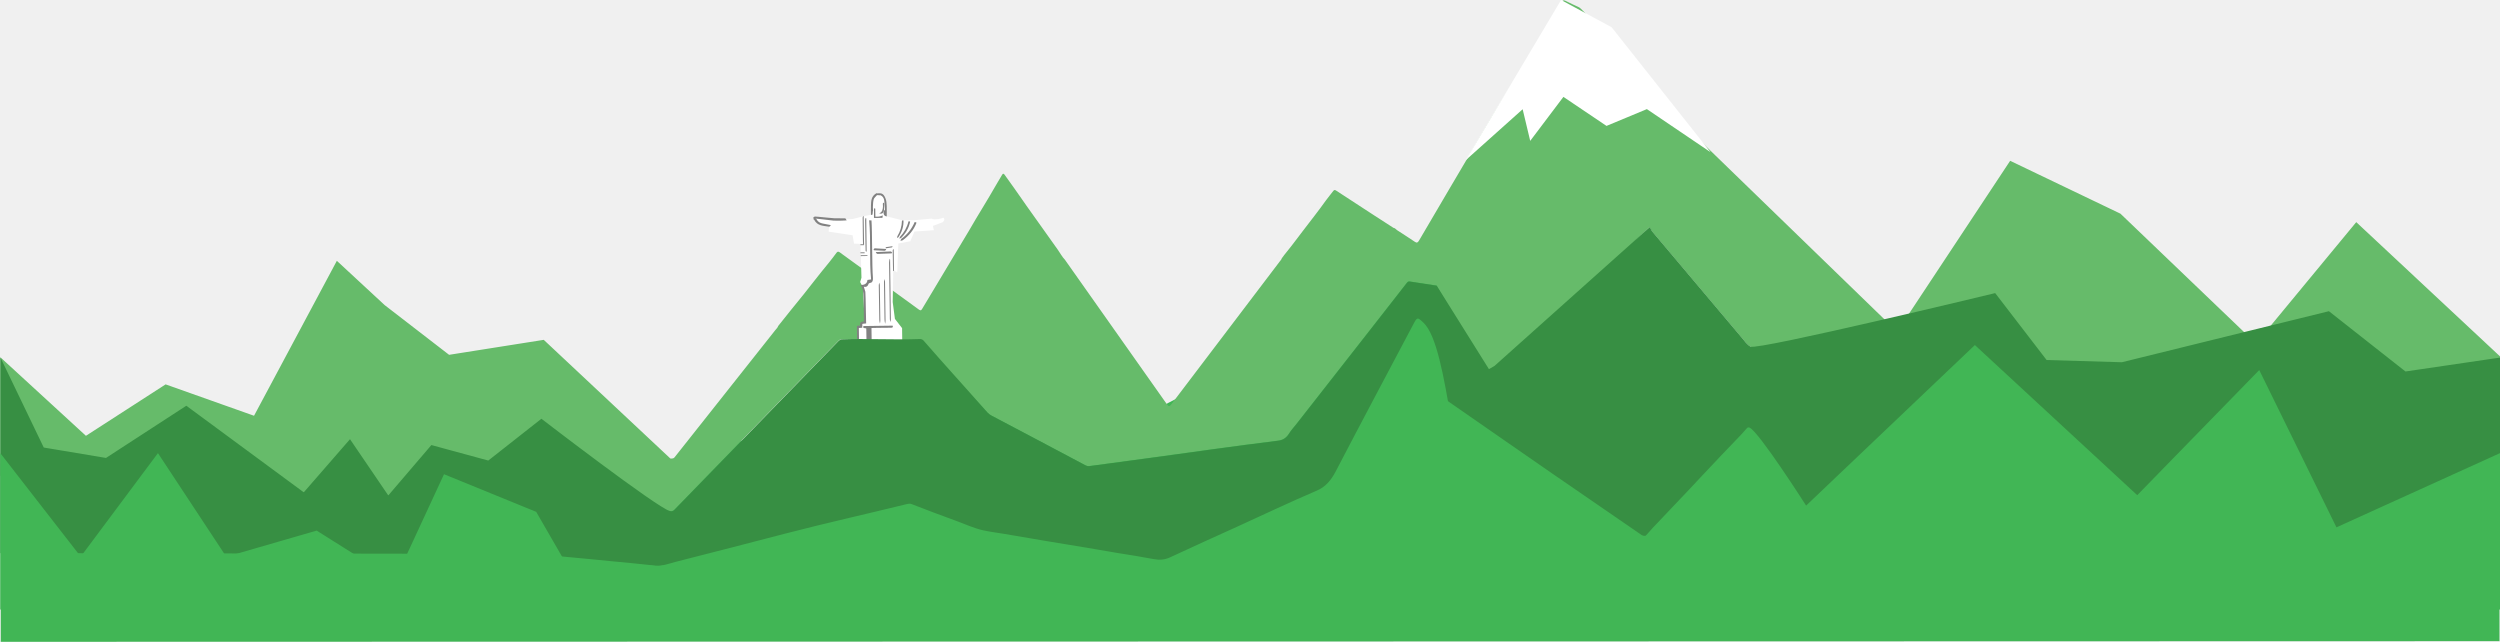
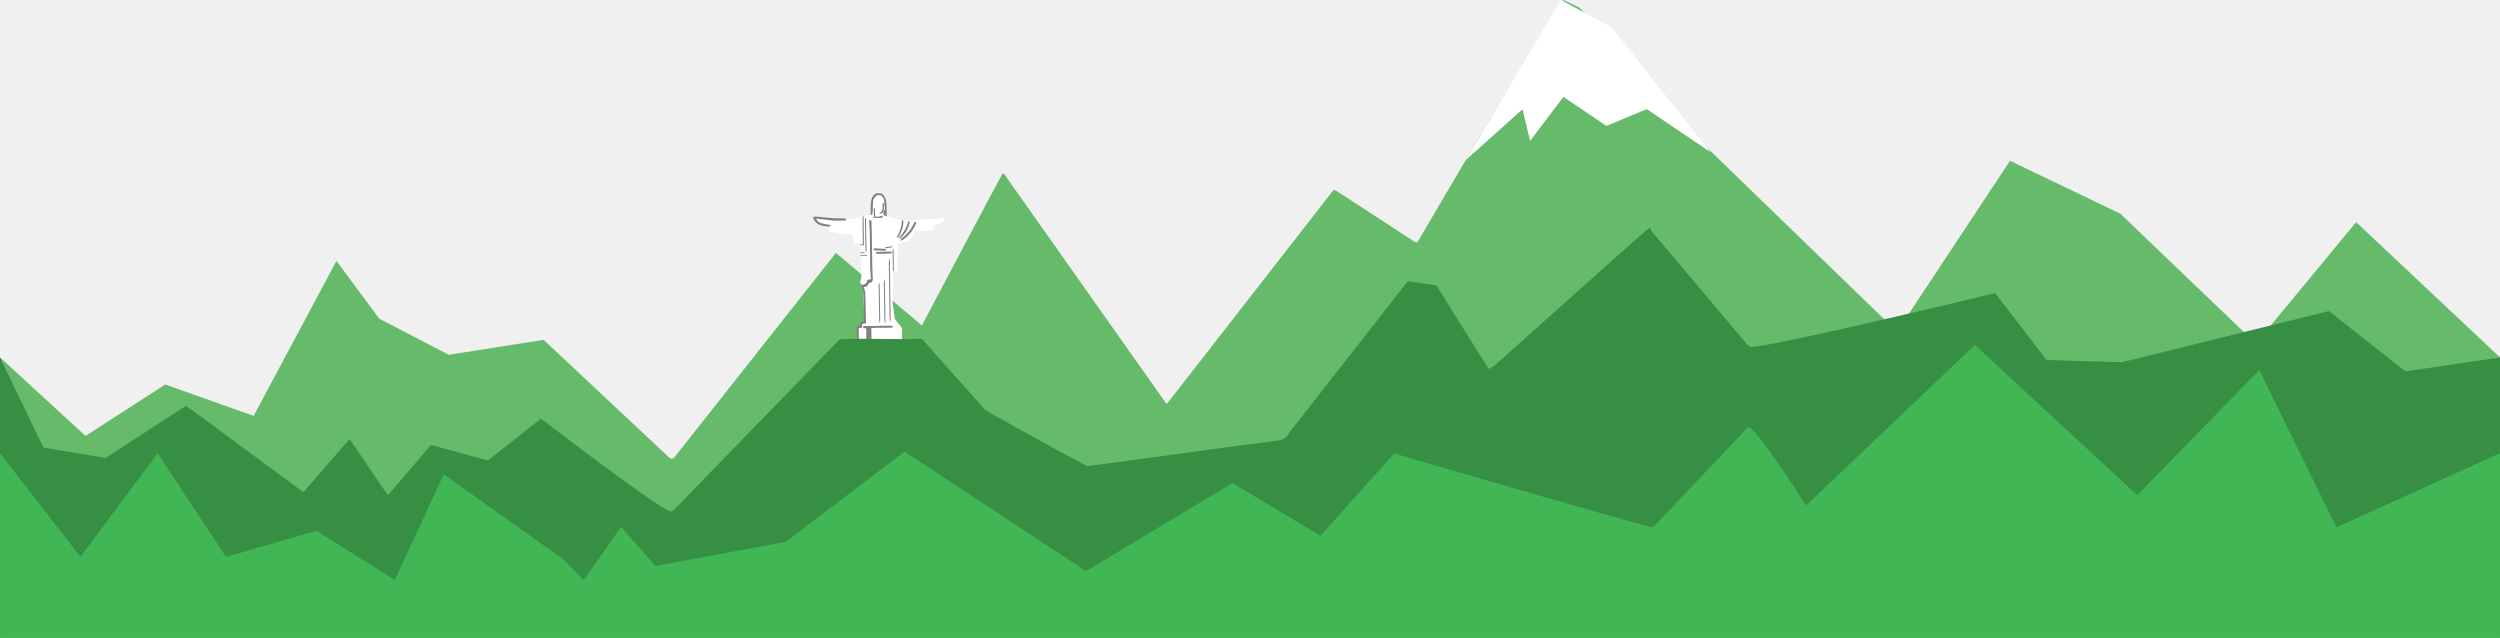
- <svg xmlns="http://www.w3.org/2000/svg" version="1.1" x="0px" y="0px" width="1920px" height="492.9px" viewBox="0 0 1920 492.9" enable-background="new 0 0 1920 492.9" xml:space="preserve">
+ <svg xmlns="http://www.w3.org/2000/svg" version="1.1" x="0px" y="0px" width="1920px" height="489.9px" viewBox="0 0 1920 489.9" enable-background="new 0 0 1920 489.9" xml:space="preserve">
  <defs>
</defs>
-   <polygon fill="#41B655" points="1919.6,492.4 1919.6,291.2 1354.9,281.3 1102,203.7 878.1,319.3 689.9,284.4 508.4,365.9  428.9,354.2 0.6,356 0.6,492.9 " />
-   <path fill="#66BB6A" d="M1920,291.1v-0.8c0,0-561.2-16.1-575.7-24.1c-2.6-1.4-4.4-4.2-6.5-6.6c-23.1-27.4-46.2-54.8-69.3-82.2  c-0.7-0.8-1.6-3-1.6-3l-119.2,113.2l-4.3,2.5l-40.1-70.8c0,0-13.9-2.1-20.8-3.2c-1-0.2-1.6,0.3-2.2,1.2c-9.4,12-18.8,24.1-28.2,36.1  c-18.9,24.1-37.7,48.2-56.6,72.3c-1.8,2.4-3.8,4.5-5.5,7.1c-2.4,3.8-5.2,5.2-8.7,5.6c-16.5,2-33,4.3-49.5,6.5  c-16.4,2.2-32.9,4.6-49.3,6.8c-15.4,2.1-30.7,4.1-46.1,6.2c-1,0.1-1.9-0.1-2.8-0.6c-24.1-12.8-48.3-25.6-72.4-38.3  c-2-1-3.5-2.9-5.1-4.7c-15.9-18.1-31.7-26.6-47.6-44.8c-1.1-1.3-2.2-1.6-3.5-1.5c-19.5,0.8-39.1-8.2-58.6-7.5c-1,0-1.8,0.6-2.6,1.4  c-26.7,27.5-53.5,55-80.2,82.5c-15.2,15.6-30.4,31.2-45.5,46.8c-1.2,1.2-2.3,1.5-3.7,1.2c-35.7-9-478.4-18-514.1-27  c-0.6-0.2,0.6-0.1,0-0.2c0-24,0-90.8,0-90.8l65.7,60.3l61.2-39.5l67.9,24.1l63.6-119l36.7,34l49.5,38.2l72.7-11.5l97.2,91.1  c0,0,2.1,0.5,3.2-0.8c25.8-32.6,51.5-65,77.3-97.6c0.8-1.1,1.9-1.9,2.4-3.4c3-3.8,6-7.6,9.1-11.4c3.4-4.3,6.9-8.5,10.3-12.7  c3-3.7,5.9-7.6,8.9-11.3c3.5-4.5,7.1-8.9,10.7-13.3c1.9-2.4,3.8-4.8,5.6-7.3c0.8-1.1,1.4-1.3,2.5-0.6c9.6,7,19.3,14,28.9,21  c0.5,0.4,1.1,0.6,1.6,0.8c0.3,0.3,0.5,0.6,0.8,0.8c9.9,7.2,19.9,14.3,29.8,21.6c1.3,0.9,1.8,0.2,2.5-1  c11.9-19.9,23.8-39.8,35.7-59.6c3.5-6.1,7.1-12.1,10.7-18c3.6-5.8,7-11.8,10.4-17.6c1.5-2.5,3-5.1,4.5-7.6c0.7-1.1,1.3-0.7,1.9,0.2  c4.5,6.3,9,12.5,13.4,18.9c2.2,3.3,4.6,6.5,6.9,9.8c6.8,9.6,13.6,19.2,20.5,28.8c1.8,2.5,3.3,5.5,5.4,7.6  c26.1,37,52.3,74.1,78.4,111.1c1.3,1.9,2,1.8,3.3,0.1c27.8-36.7,55.7-73.4,83.5-110c0.5-0.7,1.1-1.2,1.4-2.2c2.4-3.4,5-6.3,7.5-9.6  c5.7-7.7,11.7-15.2,17.5-22.9c2.9-3.8,5.9-7.7,8.7-11.7c1.9-2.7,4-5,5.9-7.6c0.8-1,1.4-0.7,2.2-0.2c9.8,6.4,19.7,12.9,29.6,19.3  c4.7,3.1,9.4,6.1,14.1,9.1c0.4,0.3,0.8,0.4,1.3,0.5c0.6,0.5,1.2,1,1.8,1.5c4.5,3,9.1,5.8,13.6,8.9c1.6,1.1,2.3,0.6,3.3-1.1  c15.2-26,30.5-51.9,45.8-77.8c24.4-41.4,39.2-63.5,63.6-105c0.9-1.5,1.5-1.9,2.9-1.2c3.5,1.8,7.1,3.4,10.7,5.1  c4,2,70.6,80.8,70.6,80.8L1457,254.7l86.8-131.2l84.7,40.6l104.1,99.7l77-93.2L1920,273.7v0.7V291.1z" />
-   <g>
-     <path fill="#FFFFFF" d="M725.1,167.9c-0.7-1.4-0.8-0.1-4.8,0.4c-4,0.5-4.8-0.4-4.8-0.4l-13.2,1.2l-9.3,0.1l-13-3.3l-0.8-1.3   l1.4-4.9l-1.1-7.7l-3.3-2.8l-2.8,0l-2.1,1.8l-1.4,3.8l-0.9,7.9l1,2l-6.9,1.4l-8.3,2.1l-7.1,0.3l-7-0.2l-3.1,0.4l-11.9-1.3l0.5,1   l3.2,3.3l7,1.4l0.3,1.8l-0.3,3l18.4,2.8l1.1,6.4l5,0.2l0.7,26l-1,3.3l2.1,4.1l1.3,24.7l-0.5,1.8l-2.2,2.2l-2.4,1.9l0.3,25.1   l33.9-0.5l-0.3-23.9l-5.5-7.1l-1.7-12.9l0.4-24.7l3.1,1.9l0.8-22.2l9.2-1.7l3.2-7.5l14.9-1l-0.7-3.3l7.1-2.7   C723.5,171.2,725.8,169.3,725.1,167.9z" />
+   <g id="Mountains_copia">
+     <polygon fill="#41B655" points="1919.9,489.9 1919.9,291.2 1354.8,281.3 1101.9,203.7 878,319.3 689.9,284.4 508.3,365.9   428.8,354.2 0.1,356 0.1,489.9  " />
    <g>
-       <path fill="#818181" d="M672.8,148.6c0.2,0.3-0.9,0.9-0.2,1.1c0.8,0.3,3.6,0.2,3.8,0.3c1.7,0.9,2.5,2.3,2.7,4.1    c0.2,2.1,0.4,4.1,0.6,6.2c0,0.3,0,0.8-0.1,0.9c-1.2,0.8-1.3,2.8-0.6,3.9c0.6,1,2,1.1,2,1.1s0.1-6.5,0-7.9c-0.1-2.1-0.2-4.3-1-6.1    c-0.6-1.5-1.6-3.4-3.6-3.7C674.6,148.3,673.2,148.6,672.8,148.6z" />
-       <path fill="#818181" d="M624.7,168.4c0.2,0.1,0.5,0.2,0.6,0.4c2.4,4.8,7.2,4.6,11.5,5.3c0.3,0.1,0.8-0.6,1.2-0.9    c-0.1-0.1-0.2-0.3-0.3-0.4c-1.9-0.4-3.8-0.7-5.7-1.1c-2.2-0.4-3.9-1.3-4.9-3.3c-0.6-1.1-1.3-1.3-2.3-0.7    C624.7,167.9,624.7,168.1,624.7,168.4z" />
-       <path fill="#818181" d="M670.5,161.8c0-1-0.2-2.1-0.1-3.1c0.1-1.9,0.1-3.8,0.6-5.6c0.3-1.1,1.5-2,2.3-3c0.4-0.5,0.7-0.8,0.7-0.8    s-0.6-0.7-1.2-0.7c-3.6,2.1-3.8,5.6-3.9,9.2c-0.1,1.7,0,5.6,0,7.3c0.2,0.1,1-0.3,1.1-0.2C670.3,164.4,670.2,162.2,670.5,161.8    L670.5,161.8z" />
-       <path fill="#818181" d="M670.6,276.5c-0.4-0.4-1.2-0.6-1.8-0.6c-3,0-6,0.1-8.9,0.1c-0.1-8-0.2-16-0.3-24.1c1-0.1,1.7-0.2,2.6-0.2    c0-1,0.1-1.9,0.1-3c1-0.1,1.9-0.2,2.9-0.3c-0.1-6.4-0.4-19-0.4-19l-0.2-5.3c0,0-0.7-2.3-1.2-3.9c2.1,0.5,3.1-0.5,3.7-2.3    c0.1-0.4,1.4-0.7,1.4-0.7s2.3,0,1.9-4.2c-0.7-7.1-0.5-36.1-1.1-43.7c-0.6,0-1.1-0.1-1.8-0.1c1.5,15.5,0,29.9,1.5,45.4    c-1.6,0.1-1.1,0.3-2.8,0.4c-0.2,3.1-2.7,3.9-5.2,3.9c2.6,4.4,2.2,9,2.3,13.6c0.1,4.8,0.1,9.5,0.2,14.3c-2.8,0.5-2.8,0.5-3.1,3.2    c-0.6,0.1-1.3,0.1-2.3,0.3c0.1,9.1,0.3,18.2,0.4,27.5c2.6,0,5.4,0.1,8.3-0.2C669.3,277.4,672.6,278.4,670.6,276.5z" />
-       <path fill="#818181" d="M665.7,274.4c1.4,0,2.5,0,3.9-0.1c-0.1-7.5-0.2-14.8-0.3-22.4c1.8,0,3.3,0,4.8-0.1c3.4,0,6.9-0.1,10.3-0.1    c1.1,0,1.6-0.4,1.2-1.6c-7.5,0.1-15,0.2-22.5,0.3c-0.7,2.2,1.3,1.3,2.2,1.9C665.5,259.5,665.6,266.9,665.7,274.4z" />
-       <path fill="#818181" d="M624.9,167.7c1.7,0.1,13.7,1.6,15,1.7c3.2,0.2,10,0,10.4-0.2c-0.4-0.3-0.8-1.5-1.2-1.5    c-2.9,0-5.7-0.1-8.7-0.1c-1.6,0-12.7-1.3-14.5-1.3c-0.5,0-0.9,0.6-1.4,0.9C624.6,167.4,624.7,167.6,624.9,167.7z" />
-       <path fill="#818181" d="M683.2,198.7c-0.1,1-0.4,2-0.4,2.9c0.1,11.8,0.3,23.7,0.5,35.5c0,2.7,0,5.4,0.1,8.1c0,0.7,0.3,1.4,0.5,2.1    c0.1-0.7,0.3-1.4,0.3-2.1c-0.2-15.3-0.4-30.5-0.6-45.8C683.4,199.2,683.3,199,683.2,198.7z" />
-       <path fill="#818181" d="M686,191.3c-0.1,0.3-0.4,0.7-0.4,1c0,4.2,0.1,8.4,0.2,12.6c0,1,0,1.9,0.1,2.9c0,0.3,0.7,0.4,0.7,0.4    s-0.1-11.2-0.2-16.6C686.3,191.5,686.2,191.4,686,191.3z" />
-       <path fill="#818181" d="M664.8,167.3c-0.1,0.5-0.4,1.1-0.4,1.6c0.1,6.5,0.2,12.9,0.3,19.4c0,1.5,0,3,0.1,4.4    c0,0.4,0.8,0.6,0.8,0.6s-0.2-17.2-0.3-25.6C665,167.6,664.9,167.5,664.8,167.3z" />
-       <path fill="#818181" d="M664.1,194.2c-0.1-0.1-0.1-0.4-0.2-0.4c-0.8,0-1.6,0-2.4,0c-0.2,0-0.4,0-0.6,0c-0.1,0-0.1,0.7-0.1,0.7    s2.2,0,3.2,0C664.1,194.4,664.1,194.3,664.1,194.2z" />
-       <path fill="#818181" d="M662.9,165.8c-0.1,0.5-0.4,0.9-0.4,1.4c0.1,5.5,0.1,11,0.2,16.6c0,1.3,0,2.5,0.1,3.8    c0,0.3,0.8,0.5,0.8,0.5s-0.2-14.7-0.3-21.8C663.1,166.1,663,165.9,662.9,165.8z" />
-       <path fill="#818181" d="M663.5,188c-0.1-0.1-0.1-0.4-0.2-0.4c-0.7,0-1.3,0-2,0c-0.2,0-0.3,0-0.5,0c0,0,0,0.7,0,0.7s1.8,0,2.6,0    C663.5,188.3,663.5,188.2,663.5,188z" />
-       <path fill="#818181" d="M666.3,196.4c-0.1-0.1-0.2-0.4-0.3-0.4c-1.3,0-2.7,0-4,0c-0.3,0-0.6,0-0.9,0c-0.1,0-0.1,0.7-0.1,0.7    s3.6,0,5.3-0.1C666.2,196.6,666.2,196.5,666.3,196.4z" />
-       <path fill="#818181" d="M679.9,231.1c-0.1-4.9-0.1-9.8-0.2-14.7c0-0.7-0.3-1.4-0.4-2.1c-0.1,0.7-0.4,1.3-0.4,2    c0.1,9.6,0.3,19.3,0.4,28.9c0,0.5,0,1,0.1,1.4c0.1,0.7,0.3,1.4,0.4,2.1c0.1-0.8,0.3-1.5,0.3-2.3    C680,241.2,679.9,236.2,679.9,231.1C679.9,231.1,679.9,231.1,679.9,231.1z" />
-       <path fill="#818181" d="M703.9,171c-0.5-0.2-0.8-0.4-1.2-0.5c-0.2,0.1-0.3,0.1-0.3,0.2c-2.2,5.1-5.5,9.3-10,12.6    c-0.4,0.3-0.6,1.1-0.9,1.6c0.6-0.1,1.3-0.1,1.8-0.4C698.1,181,701.8,176.6,703.9,171z" />
-       <path fill="#818181" d="M699,170.2c-0.4-0.1-0.7-0.2-1-0.3c-0.1,0.1-0.2,0.2-0.3,0.2c-1.1,4.5-3.3,8.4-6.5,11.8    c-0.3,0.3-0.3,1-0.5,1.4c0.5-0.2,1.1-0.3,1.4-0.6C695.5,179.3,698,175.2,699,170.2z" />
-       <path fill="#818181" d="M693.9,169.3c-0.4,0-0.7,0-1,0c-0.1,0.1-0.2,0.2-0.2,0.3c-0.1,4.2-1.3,8.2-3.5,11.8    c-0.2,0.4-0.1,0.9-0.2,1.4c0.4-0.3,0.9-0.4,1.1-0.8C692.7,178.1,694,174,693.9,169.3z" />
-       <path fill="#818181" d="M675.9,232.5c-0.1-4.5-0.1-9-0.2-13.5c0-0.6-0.3-1.3-0.4-1.9c-0.1,0.6-0.4,1.2-0.4,1.8    c0.1,8.8,0.2,17.6,0.4,26.4c0,0.4,0,0.9,0.1,1.3c0.1,0.7,0.3,1.3,0.4,1.9c0.1-0.7,0.3-1.4,0.3-2.1    C676,241.8,676,237.2,675.9,232.5C675.9,232.5,675.9,232.5,675.9,232.5z" />
-       <path fill="#818181" d="M671.2,167.4c2.2,0,4.3-0.1,6.5-0.1c0.1-0.6,0.2-1.1,0.3-1.9c-1,0.3-1.8,0.8-2.7,0.9c-1,0.2-2,0.1-3,0.1    c0-2.1-0.1-4.1-0.1-6.2c-0.4-0.1-0.6-0.1-1-0.2C671.3,159.9,671.2,164.8,671.2,167.4z" />
-       <path fill="#818181" d="M685.2,194c-0.4-0.3-0.8-1-1.2-0.9c-3.7,0.1-7.4,0.3-11.1,0.5c-0.1,0.2-0.2,0.4-0.3,0.5    c0.5,0.3,0.9,0.9,1.4,0.9c3.6-0.1,7.2-0.3,10.7-0.4C684.9,194.4,685,194.2,685.2,194z" />
-       <path fill="#818181" d="M670.9,191.6c0.3-0.3,0.6-1,1-0.9c2.8,0.1,5.7,0.3,8.5,0.5c0.1,0.2,0.1,0.4,0.2,0.5    c-0.4,0.3-0.7,0.9-1.1,0.9c-2.8-0.1-5.5-0.3-8.3-0.4C671.1,191.9,671,191.8,670.9,191.6z" />
-       <path fill="#818181" d="M680.1,190.4c0.1-0.2,0.3-0.6,0.4-0.6c1.6-0.3,3.2-0.5,4.8-0.7c0.1,0.1,0.1,0.2,0.2,0.3    c-0.2,0.2-0.3,0.6-0.5,0.6c-1.5,0.3-3.1,0.5-4.6,0.7C680.2,190.6,680.1,190.5,680.1,190.4z" />
-       <path fill="#818181" d="M675.2,163.9c1.9,0.6,3.2-0.1,3.6-1.9c0.4-1.8,0.3-3.7,0.4-5.6c0-0.3-0.5-0.5-0.7-0.8    c-0.2,0.3-0.5,0.6-0.5,0.9c0,0.8,0.2,1.6,0.1,2.4C677.9,160.8,677.8,162.8,675.2,163.9z" />
+       <path fill="#66BB6A" d="M1920,291.1v-0.8c0,0-561.2-16.1-575.7-24.1c-2.6-1.4-4.4-4.2-6.5-6.6c-23.1-27.4-46.2-54.8-69.4-82.2    c-0.7-0.8-1.6-3-1.6-3l-119.3,113.3l-4.3,2.5l-40.1-70.8c0,0-13.9-2.1-20.8-3.2c-1-0.2-1.6,0.3-2.2,1.2    c-9.4,12-18.8,24.1-28.2,36.1c-18.9,24.1-37.7,48.2-56.6,72.3c-1.8,2.4-3.8,4.5-5.5,7.1c-2.4,3.8-5.2,5.2-8.7,5.6    c-16.5,2-33,4.3-49.5,6.5c-16.4,2.2-32.9,4.6-49.3,6.8c-15.4,2.1-46.1,6.2-46.1,6.2L517,404.5L0,365.5v-91l65.7,60.3l61.2-39.5    l67.9,24.1l63.6-119l32.9,44.4l53.4,27.7l72.8-11.5l97.2,91.1c0,0,2.1,0.5,3.2-0.8C543.6,318.7,642,194.2,642,194.2L708,250    c0,0,60-113.6,61.6-116.1c0.7-1.1,1.3-0.7,1.9,0.2c4.1,5.8,124.5,176.3,124.5,176.3s125.8-161.4,127.7-163.9    c0.8-1,1.4-0.7,2.2-0.2c9.8,6.4,55.8,36.2,60.3,39.3c1.6,1.1,2.3,0.6,3.3-1.1c15.2-26,30.5-51.9,45.8-77.8    c24.4-41.4,39.2-63.5,63.6-105c0.9-1.5,1.5-1.9,2.9-1.2c3.5,1.8,7.1,3.4,10.7,5.1c4,2,70.6,80.8,70.6,80.8l173.8,168.3l86.8-131.2    l84.7,40.6l104.1,99.7l77-93.2L1920,274.5V291.1z" />
+       <g>
+         <path fill="#FFFFFF" d="M725,167.9c-0.7-1.4-0.8-0.1-4.8,0.4c-4,0.5-4.8-0.4-4.8-0.4l-13.2,1.2l-9.3,0.1l-13-3.3l-0.8-1.3     l1.4-4.9l-1.1-7.7l-3.3-2.8l-2.8,0l-2.1,1.8l-1.4,3.8l-0.9,7.9l1,2l-6.9,1.4l-8.3,2.1l-7.1,0.3l-7-0.2l-3.1,0.4l-11.9-1.3l0.5,1     l3.2,3.3l7,1.4l0.3,1.8l-0.3,3l18.4,2.8l1.1,6.4l5,0.2l0.7,26l-1,3.3l2.1,4.1l1.3,24.7l-0.5,1.8l-2.2,2.2l-2.4,1.9l0.3,25.1     l33.9-0.5l-0.3-23.9l-5.5-7.1l-1.7-12.9l0.4-24.7l3.1,1.9l0.8-22.3l9.2-1.7l3.2-7.5l14.9-1l-0.7-3.3l7.1-2.7     C723.4,171.2,725.7,169.3,725,167.9z" />
+         <g>
+           <path fill="#818181" d="M672.7,148.6c0.2,0.3-0.9,0.9-0.2,1.1c0.8,0.3,3.6,0.2,3.8,0.3c1.7,0.9,2.5,2.3,2.7,4.1      c0.2,2.1,0.4,4.1,0.6,6.2c0,0.3,0,0.8-0.1,0.9c-1.2,0.8-1.3,2.8-0.6,3.9c0.6,1,2,1.1,2,1.1s0.1-6.5,0-7.9      c-0.1-2.1-0.2-4.3-1-6.1c-0.6-1.5-1.6-3.4-3.6-3.7C674.5,148.3,673.1,148.6,672.7,148.6z" />
+           <path fill="#818181" d="M624.6,168.4c0.2,0.1,0.5,0.2,0.6,0.4c2.4,4.8,7.2,4.6,11.5,5.3c0.3,0.1,0.8-0.6,1.2-0.9      c-0.1-0.1-0.2-0.3-0.3-0.4c-1.9-0.4-3.8-0.7-5.7-1.1c-2.2-0.4-3.9-1.3-4.9-3.3c-0.6-1.1-1.3-1.3-2.3-0.7      C624.6,167.9,624.6,168.1,624.6,168.4z" />
+           <path fill="#818181" d="M670.4,161.8c0-1-0.2-2.1-0.1-3.1c0.1-1.9,0.1-3.8,0.6-5.6c0.3-1.1,1.5-2,2.3-3c0.4-0.5,0.7-0.8,0.7-0.8      s-0.6-0.7-1.2-0.7c-3.6,2.1-3.8,5.6-4,9.2c-0.1,1.7,0,5.6,0,7.3c0.2,0.1,1-0.3,1.1-0.2C670.2,164.4,670,162.1,670.4,161.8      L670.4,161.8z" />
+           <path fill="#818181" d="M670.5,276.5c-0.4-0.4-1.2-0.6-1.8-0.6c-3,0-6,0.1-8.9,0.1c-0.1-8-0.2-16-0.3-24.1      c1-0.1,1.7-0.2,2.6-0.2c0-1,0.1-1.9,0.1-3c1-0.1,1.9-0.2,2.9-0.3c-0.1-6.4-0.4-19-0.4-19l-0.2-5.3c0,0-0.7-2.3-1.2-3.9      c2.1,0.5,3.1-0.5,3.7-2.3c0.1-0.4,1.4-0.8,1.4-0.8s2.3,0,1.9-4.2c-0.7-7.1-0.5-36.1-1.1-43.7c-0.6,0-1.1-0.1-1.8-0.1      c1.5,15.5,0,29.9,1.5,45.4c-1.6,0.1-1.1,0.3-2.8,0.4c-0.2,3.1-2.7,3.9-5.2,3.9c2.6,4.4,2.2,9,2.3,13.6c0.1,4.8,0.1,9.5,0.2,14.3      c-2.8,0.5-2.8,0.5-3.1,3.2c-0.6,0.1-1.3,0.1-2.3,0.3c0.1,9.1,0.3,18.2,0.4,27.5c2.6,0,5.4,0.1,8.3-0.2      C669.2,277.4,672.5,278.4,670.5,276.5z" />
+           <path fill="#818181" d="M665.6,274.4c1.4,0,2.5,0,3.9-0.1c-0.1-7.5-0.2-14.8-0.3-22.4c1.8,0,3.3,0,4.8-0.1      c3.4,0,6.9-0.1,10.3-0.1c1.1,0,1.6-0.4,1.2-1.6c-7.5,0.1-15,0.2-22.5,0.3c-0.7,2.2,1.3,1.3,2.2,1.9      C665.4,259.5,665.5,266.9,665.6,274.4z" />
+           <path fill="#818181" d="M624.8,167.7c1.7,0.1,13.7,1.6,15,1.7c3.2,0.2,10,0,10.4-0.2c-0.4-0.3-0.8-1.5-1.2-1.5      c-2.9,0-5.7-0.1-8.7-0.1c-1.6,0-12.7-1.3-14.5-1.3c-0.5,0-0.9,0.6-1.4,0.9C624.5,167.4,624.6,167.5,624.8,167.7z" />
+           <path fill="#818181" d="M683,198.7c-0.1,1-0.4,2-0.4,2.9c0.1,11.8,0.3,23.7,0.5,35.5c0,2.7,0,5.4,0.1,8.1c0,0.7,0.3,1.4,0.5,2.1      c0.1-0.7,0.3-1.4,0.3-2.1c-0.2-15.3-0.4-30.5-0.6-45.8C683.3,199.2,683.2,198.9,683,198.7z" />
+           <path fill="#818181" d="M685.9,191.3c-0.1,0.3-0.4,0.7-0.4,1c0,4.2,0.1,8.4,0.2,12.6c0,1,0,1.9,0.1,2.9c0,0.3,0.7,0.4,0.7,0.4      s-0.1-11.2-0.2-16.6C686.2,191.5,686,191.4,685.9,191.3z" />
+           <path fill="#818181" d="M664.7,167.3c-0.1,0.5-0.4,1.1-0.4,1.6c0.1,6.5,0.2,12.9,0.3,19.4c0,1.5,0,3,0.1,4.4      c0,0.4,0.8,0.6,0.8,0.6s-0.2-17.2-0.4-25.6C664.9,167.6,664.8,167.5,664.7,167.3z" />
+           <path fill="#818181" d="M664,194.2c-0.1-0.1-0.1-0.4-0.2-0.4c-0.8,0-1.6,0-2.4,0c-0.2,0-0.4,0-0.6,0c-0.1,0-0.1,0.7-0.1,0.7      s2.2,0,3.2,0C664,194.4,664,194.3,664,194.2z" />
+           <path fill="#818181" d="M662.8,165.8c-0.1,0.5-0.4,0.9-0.4,1.4c0.1,5.5,0.1,11,0.2,16.6c0,1.3,0,2.5,0.1,3.8      c0,0.3,0.8,0.5,0.8,0.5s-0.2-14.7-0.3-21.8C663,166.1,662.9,165.9,662.8,165.8z" />
+           <path fill="#818181" d="M663.4,188c-0.1-0.1-0.1-0.4-0.2-0.4c-0.7,0-1.3,0-2,0c-0.2,0-0.3,0-0.5,0c0,0,0,0.7,0,0.7s1.8,0,2.6,0      C663.4,188.3,663.4,188.1,663.4,188z" />
+           <path fill="#818181" d="M666.1,196.4c-0.1-0.1-0.2-0.4-0.3-0.4c-1.3,0-2.7,0-4,0c-0.3,0-0.6,0-0.9,0c-0.1,0-0.1,0.7-0.1,0.7      s3.6,0,5.3-0.1C666.1,196.6,666.1,196.5,666.1,196.4z" />
+           <path fill="#818181" d="M679.8,231.1c-0.1-4.9-0.1-9.8-0.2-14.7c0-0.7-0.3-1.4-0.4-2.1c-0.1,0.7-0.4,1.3-0.4,2      c0.1,9.6,0.3,19.3,0.4,28.9c0,0.5,0,1,0.1,1.4c0.1,0.7,0.3,1.4,0.4,2.1c0.1-0.8,0.3-1.5,0.3-2.3      C679.9,241.2,679.8,236.2,679.8,231.1C679.8,231.1,679.8,231.1,679.8,231.1z" />
+           <path fill="#818181" d="M703.8,170.9c-0.5-0.2-0.8-0.4-1.2-0.5c-0.2,0.1-0.3,0.1-0.3,0.2c-2.2,5.1-5.5,9.3-10,12.6      c-0.4,0.3-0.6,1.1-0.9,1.6c0.6-0.1,1.3-0.1,1.8-0.4C698,181,701.7,176.6,703.8,170.9z" />
+           <path fill="#818181" d="M698.8,170.2c-0.4-0.1-0.7-0.2-1-0.3c-0.1,0.1-0.2,0.2-0.3,0.2c-1.1,4.5-3.3,8.4-6.5,11.8      c-0.3,0.3-0.3,1-0.5,1.4c0.5-0.2,1.1-0.3,1.4-0.6C695.4,179.3,697.9,175.2,698.8,170.2z" />
+           <path fill="#818181" d="M693.8,169.3c-0.4,0-0.7,0-1,0c-0.1,0.1-0.2,0.2-0.2,0.3c-0.1,4.2-1.3,8.2-3.5,11.8      c-0.2,0.4-0.1,0.9-0.2,1.4c0.4-0.3,0.9-0.4,1.1-0.8C692.6,178.1,693.9,174,693.8,169.3z" />
+           <path fill="#818181" d="M675.8,232.5c-0.1-4.5-0.1-9-0.2-13.5c0-0.6-0.3-1.3-0.4-1.9c-0.1,0.6-0.4,1.2-0.4,1.8      c0.1,8.8,0.2,17.6,0.4,26.4c0,0.4,0,0.9,0.1,1.3c0.1,0.7,0.3,1.3,0.4,1.9c0.1-0.7,0.3-1.4,0.3-2.1      C675.9,241.8,675.8,237.2,675.8,232.5C675.8,232.5,675.8,232.5,675.8,232.5z" />
+           <path fill="#818181" d="M671.1,167.4c2.2,0,4.3-0.1,6.5-0.1c0.1-0.6,0.2-1.1,0.3-1.9c-1,0.3-1.8,0.8-2.7,0.9      c-1,0.2-2,0.1-3.1,0.1c0-2.1-0.1-4.1-0.1-6.2c-0.4-0.1-0.6-0.1-1-0.2C671.1,159.9,671,164.8,671.1,167.4z" />
+           <path fill="#818181" d="M685.1,194c-0.4-0.3-0.8-1-1.2-0.9c-3.7,0.1-7.4,0.3-11.1,0.5c-0.1,0.2-0.2,0.4-0.3,0.5      c0.5,0.3,0.9,0.9,1.4,0.9c3.6-0.1,7.2-0.3,10.7-0.4C684.8,194.4,684.9,194.2,685.1,194z" />
+           <path fill="#818181" d="M670.8,191.6c0.3-0.3,0.6-1,1-0.9c2.8,0.1,5.7,0.3,8.5,0.5c0.1,0.2,0.1,0.4,0.2,0.5      c-0.4,0.3-0.7,0.9-1.1,0.9c-2.8-0.1-5.5-0.3-8.3-0.4C671,191.9,670.9,191.8,670.8,191.6z" />
+           <path fill="#818181" d="M679.9,190.4c0.1-0.2,0.3-0.6,0.4-0.6c1.6-0.3,3.2-0.5,4.8-0.7c0.1,0.1,0.1,0.2,0.2,0.3      c-0.2,0.2-0.3,0.6-0.5,0.6c-1.5,0.3-3.1,0.5-4.6,0.7C680.1,190.6,680,190.5,679.9,190.4z" />
+           <path fill="#818181" d="M675,163.9c1.9,0.6,3.2-0.1,3.6-1.9c0.4-1.8,0.3-3.7,0.4-5.6c0-0.3-0.5-0.5-0.7-0.8      c-0.2,0.3-0.5,0.6-0.5,0.9c0,0.8,0.2,1.6,0.1,2.4C677.8,160.8,677.7,162.8,675,163.9z" />
+         </g>
+       </g>
+       <path fill="#378F43" d="M0,485.9V274.5l33.3,69.2l47.9,8l61.7-40.1L233,378l35.5-40.8l29.4,43.2l33.1-38.7l43.7,11.9l40.8-32.1    c0,0,88.9,68.4,98.7,70.9c1.4,0.4,2.6,0.1,3.8-1.2c15.2-15.7,30.3-31.2,45.5-46.9c26.7-27.5,53.5-55,80.2-82.5    c0.8-0.8,1.6-1.4,2.6-1.4c19.5-0.7,40,0.5,59.6-0.2c1.3-0.1,2.5,0.2,3.5,1.5c15.8,18.2,30.8,34.4,46.6,52.5    c1.6,1.8,53.4,30.3,77.5,43.1c0.9,0.5,1.8,0.7,2.8,0.6c15.4-2.1,128.4-17.5,144.9-19.5c3.5-0.4,6.4-1.8,8.7-5.6    c1.6-2.6,3.6-4.8,5.5-7.1c18.9-24.1,75.4-96.4,84.8-108.4c0.6-0.8,1.3-1.3,2.2-1.2c6.9,1.1,20.8,3.2,20.8,3.2l40.1,64.1l4.3-2.5    l119.3-106.5l1.6,3c23.1,27.4,46.2,54.8,69.4,82.2c2,2.4,3.9,5.2,6.5,6.6c5.5,3,187.9-41.1,187.9-41.1l39.5,51.4l57.8,1.7    l159-39.3l58.8,46.3l72.8-10.7v40.8v170.6H0z" />
+       <path fill="#89D3E2" d="M1366.4,303.9" />
+       <path fill="#41B655" d="M1920,489.9H0l0,0V348.1l61.8,79.5l59.3-79.5l52.5,79.6l69.4-20.1l60.2,37.9l37.6-81.2l91.8,65.2l15.6,16    l28.9-40.9l26.2,30.1l100-18.5l91.4-69.3l139.4,91.7L946.6,371l67.5,40.5l56.6-63.2c0,0,197.9,57.7,198.8,56.8    c12.2-13,57.4-60.5,67.7-71.4c1.4-1.5,2.8-3.1,4.2-4.7c0.6-0.7,1.2-1.1,2.2-0.7c6.9,2.6,43.5,59.9,43.5,59.9l129.6-123.3    l124.7,115.4l93.7-96.1l59.3,120.8l125.6-57V489.9z" />
    </g>
+     <polygon fill="#FFFFFF" points="1198.8,0 1237.6,20.9 1313.7,116.9 1264.7,83.8 1233.7,96.7 1200.7,74.4 1175.1,108.2 1169.3,83.9   1125.6,123  " />
  </g>
-   <path fill="#378F43" d="M1920,315.3v142.2l-99.4-30.8c0,0-659.4-6.9-684.8-30.4c-20.5-19-22.2-129.6-42.7-148.6  c-4.6-4.3-4.7-4.3-7.9,1.8c-19.8,37.5-39.8,74.9-59.4,112.6c-3.9,7.4-8.2,12-14.5,14.7c-20.3,8.7-40.4,18.2-60.5,27.4  c-17.4,7.9-34.8,15.7-52.1,23.8c-4.2,2-8.3,2.2-12.6,1.4c-9.3-1.8-18.5-3.2-27.8-4.7c-8-1.4-16-2.8-24-4.1  c-10.1-1.7-20.2-3.3-30.3-5c-11.2-1.9-22.4-3.8-33.5-5.7c-5.3-0.9-10.6-1.5-15.8-2.7c-7-1.6-13.8-4.8-20.7-7.3  c-11.3-4.1-22.7-8.4-34-12.8c-1.3-0.5-2.5-0.2-3.8,0.1c-30.9,7.6-61.9,14.5-92.7,22.5c-28.2,7.4-56.4,14.6-84.6,21.8  c-5.1,1.3-10.1,3.4-15.4,2.9c-6.4-0.7-12.9-1.4-19.3-2c-4.3-0.4-8.6-0.8-12.8-1.2c-6.8-0.7-13.5-1.4-20.3-2  c-6.1-0.6-12.1-1.1-18.2-1.7c-6.8-0.7-13.5-1.4-20.3-2c-2.4-0.2-412.3-0.7-412.3-0.7V274.5l33.3,69.2l47.8,8l61.7-40.1l90.2,66.5  l35.5-40.8l29.4,43.2l33.1-38.7l43.7,11.9l40.8-32.1c0,0,88.9,68.4,98.7,70.9c1.4,0.4,2.6,0.1,3.7-1.2  c15.2-15.6,30.3-31.2,45.5-46.8c26.7-27.5,53.5-55,80.2-82.5c0.8-0.8,1.6-1.4,2.6-1.4c19.5-0.7,40,0.5,59.6-0.2  c1.3-0.1,2.5,0.2,3.5,1.5c15.8,18.2,30.7,34.4,46.6,52.5c1.6,1.8,3.1,3.7,5.1,4.7c24.2,12.7,48.3,25.5,72.4,38.3  c0.9,0.5,1.8,0.7,2.8,0.6c15.4-2.1,30.7-4.1,46.1-6.2c16.4-2.2,32.9-4.6,49.3-6.8c16.5-2.2,33-4.5,49.5-6.5c3.5-0.4,6.4-1.8,8.7-5.6  c1.6-2.6,3.6-4.8,5.5-7.1c18.9-24.1,37.7-48.2,56.6-72.3c9.4-12,18.8-24.1,28.2-36.1c0.6-0.8,1.3-1.3,2.2-1.2  c6.9,1.1,20.8,3.2,20.8,3.2l40.1,64.1l4.3-2.5L1267,174.4l1.6,3c23.1,27.4,46.2,54.8,69.3,82.2c2,2.4,3.9,5.2,6.5,6.6  c5.5,3,187.9-41.1,187.9-41.1l39.5,51.4l57.8,1.7l159-39.2l58.8,46.3l72.8-10.7V315.3z" />
-   <path fill="#89D3E2" d="M1366.4,303.9" />
-   <path fill="#41B655" d="M1920,466.4v1.7l-1919.8,0v-1.7V348L62,427.5l59.3-79.5l52.5,79.6l69.4-20.1l60.2,37.9l37.6-81.2l70.8,28.9  l21,36.4l15.6,16l22.9-13.2c0,0,8.6,0.6,12.8,0.9c6.4,0.5,12.9,1,19.3,1.5c5.3,0.4,10.3-1.2,15.4-2.2c28.2-5.4,56.4-10.8,84.6-16.3  c30.8-6,61.8-11.2,92.7-16.9c1.2-0.2,2.5-0.4,3.8-0.1c11.3,3.2,22.6,6.5,34,9.5c6.9,1.9,13.6,4.3,20.7,5.5c5.2,0.9,10.5,1.3,15.8,2  c11.2,1.4,22.4,2.9,33.5,4.3c10.1,1.3,20.2,2.5,30.3,3.8c8,1,16,2.1,24,3.1c9.3,1.2,18.6,2.2,27.8,3.6c4.3,0.6,8.4,0.4,12.6-1.1  c17.3-6.1,34.7-11.9,52.1-17.8c20.2-6.9,40.3-14,60.5-20.5c6.3-2,10.6-5.5,14.5-11c19.6-28.3,39.6-56.2,59.4-84.3  c3.3-4.6,3.3-4.6,7.9-1.4c20.5,14.2,41,28.4,61.5,42.7c25.4,17.6,50.7,35.2,76.2,52.6c10.2,7,20.4,14,30.5,21  c1.4,0.9,2.2,0.9,3.3-0.4c1.6-1.9,3.3-3.8,5-5.6c12.2-13,24.7-25.8,36.8-38.9c10.2-11,20.6-21.7,30.9-32.5c1.4-1.5,2.8-3.1,4.2-4.7  c0.6-0.7,1.2-1.1,2.2-0.7c6.9,2.6,43.5,59.9,43.5,59.9l129.6-123.3l124.7,115.3l93.7-96.1l59.3,120.8l125.6-57V466.4z" />
-   <polygon fill="#FFFFFF" points="1198.9,0 1237.7,20.9 1313.7,116.9 1264.8,83.8 1233.8,96.7 1200.7,74.4 1175.2,108.2 1169.4,83.9  1125.7,123 " />
</svg>
